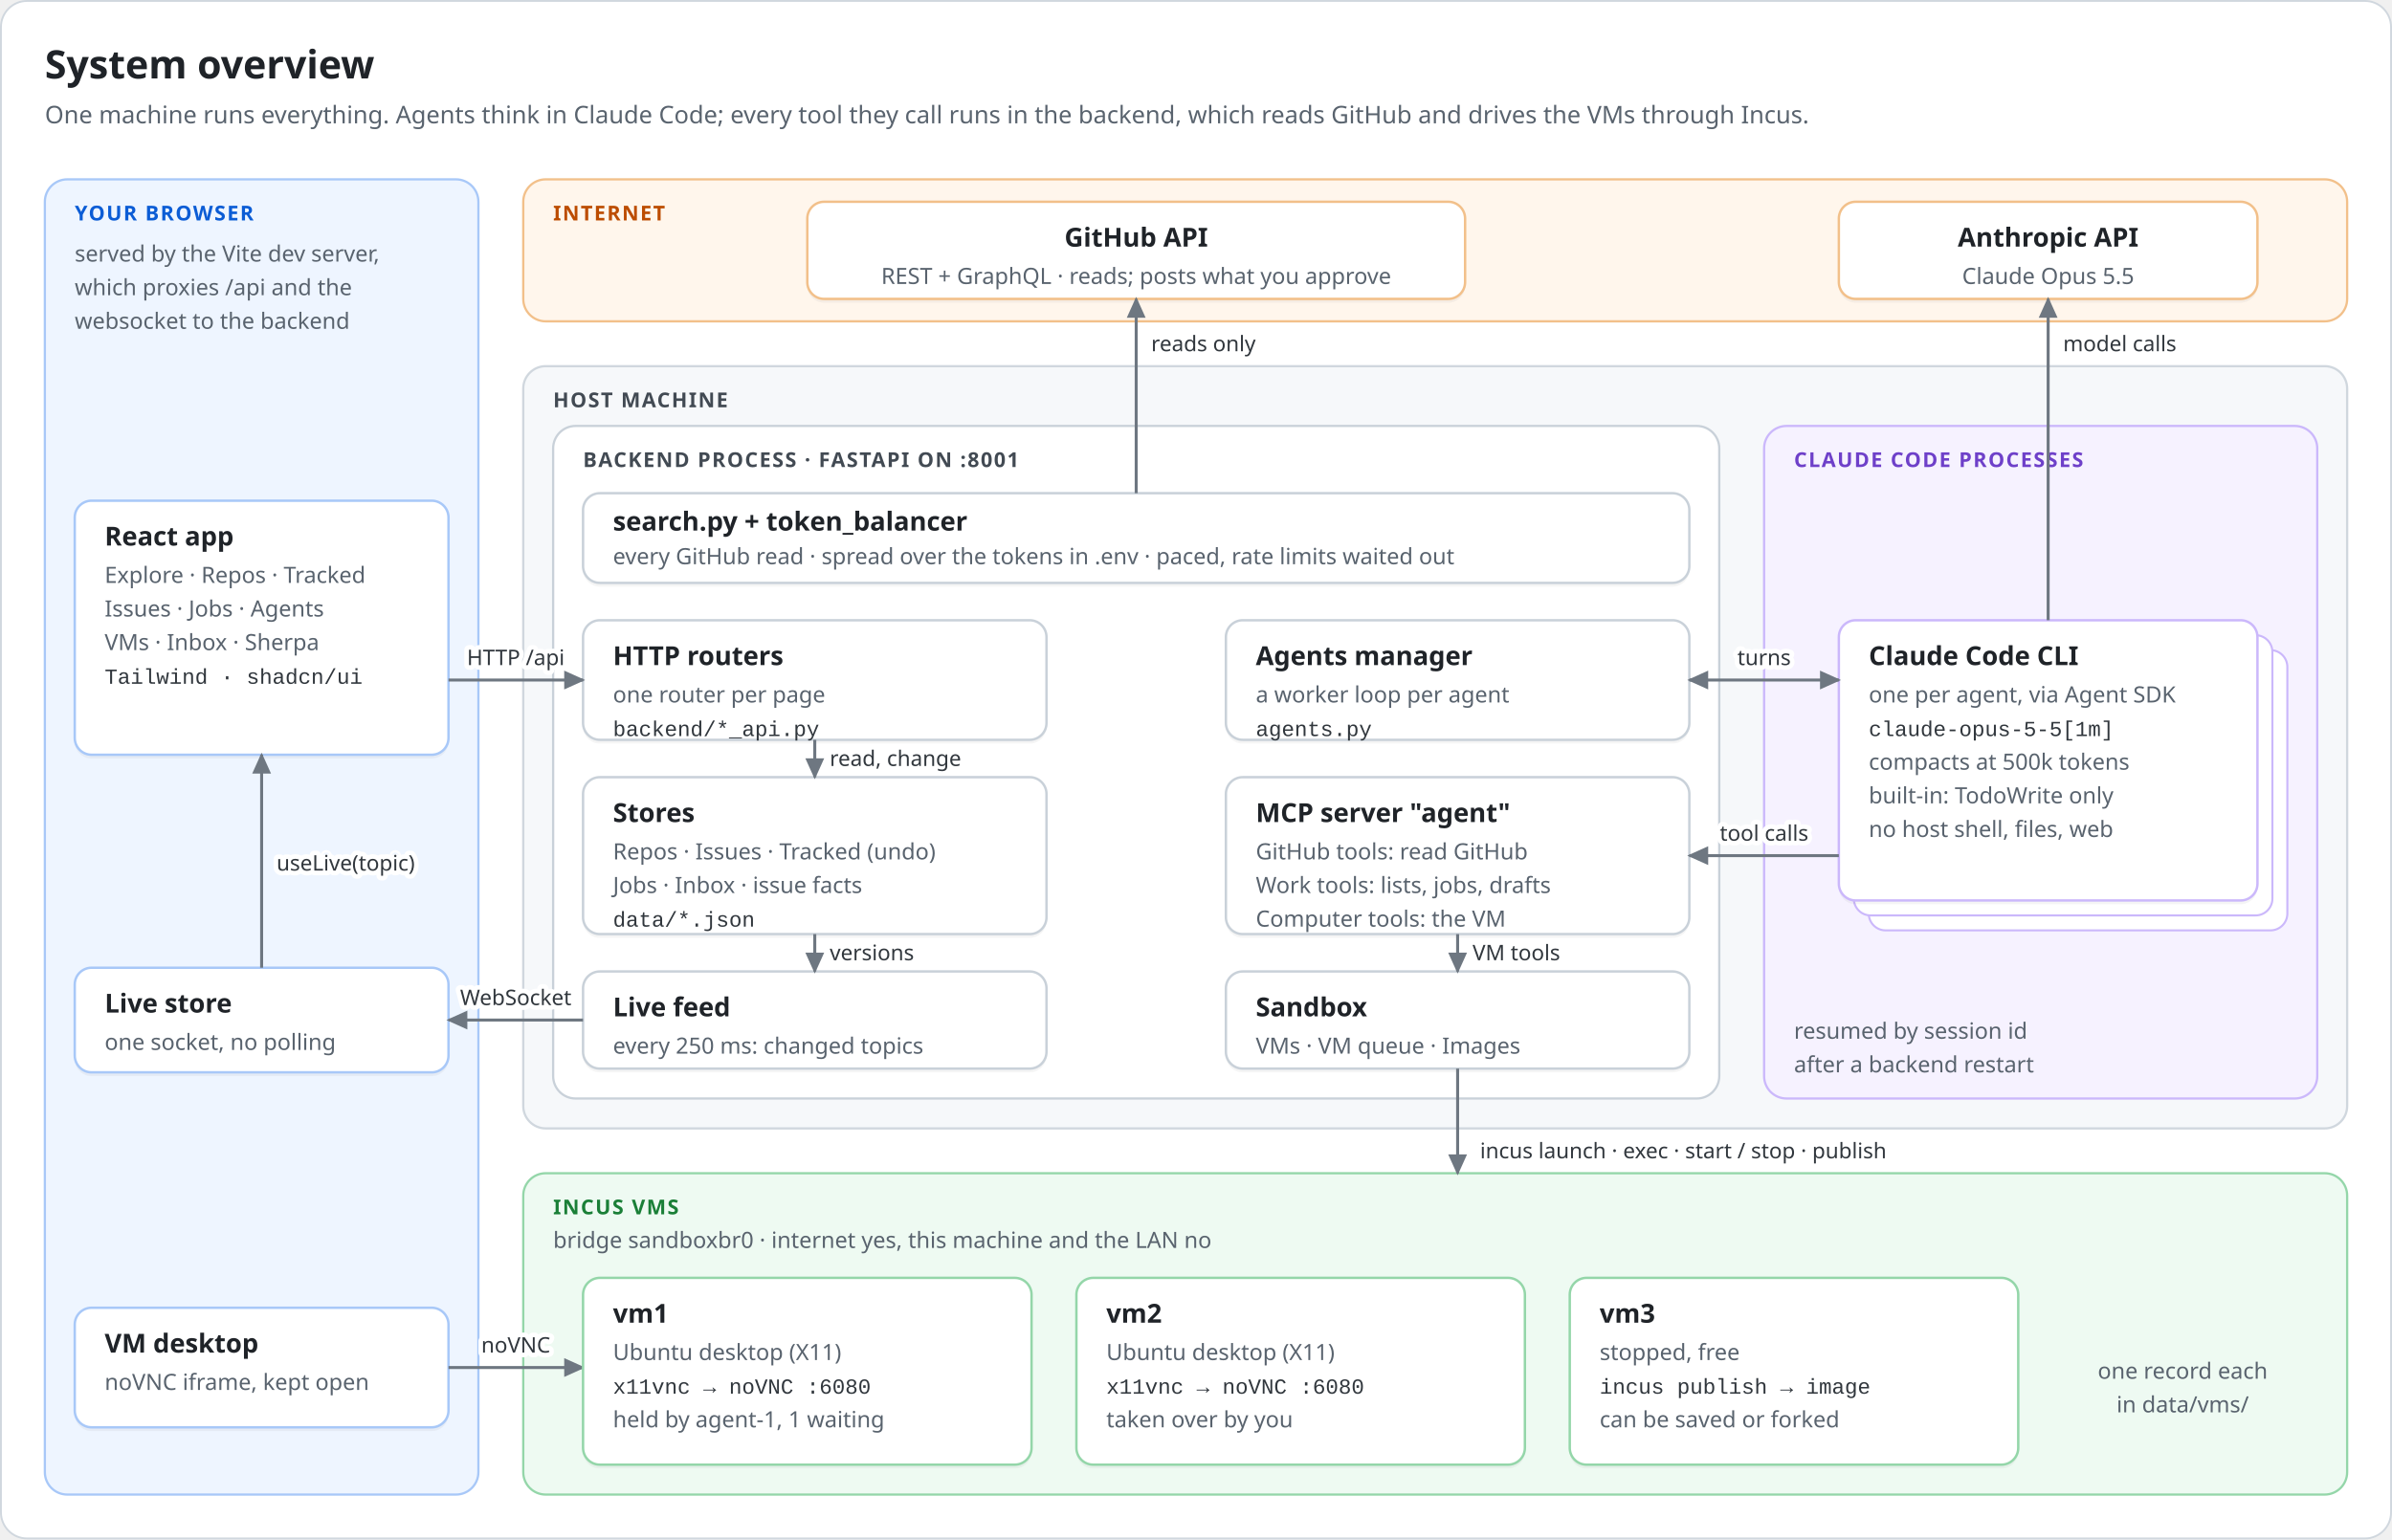
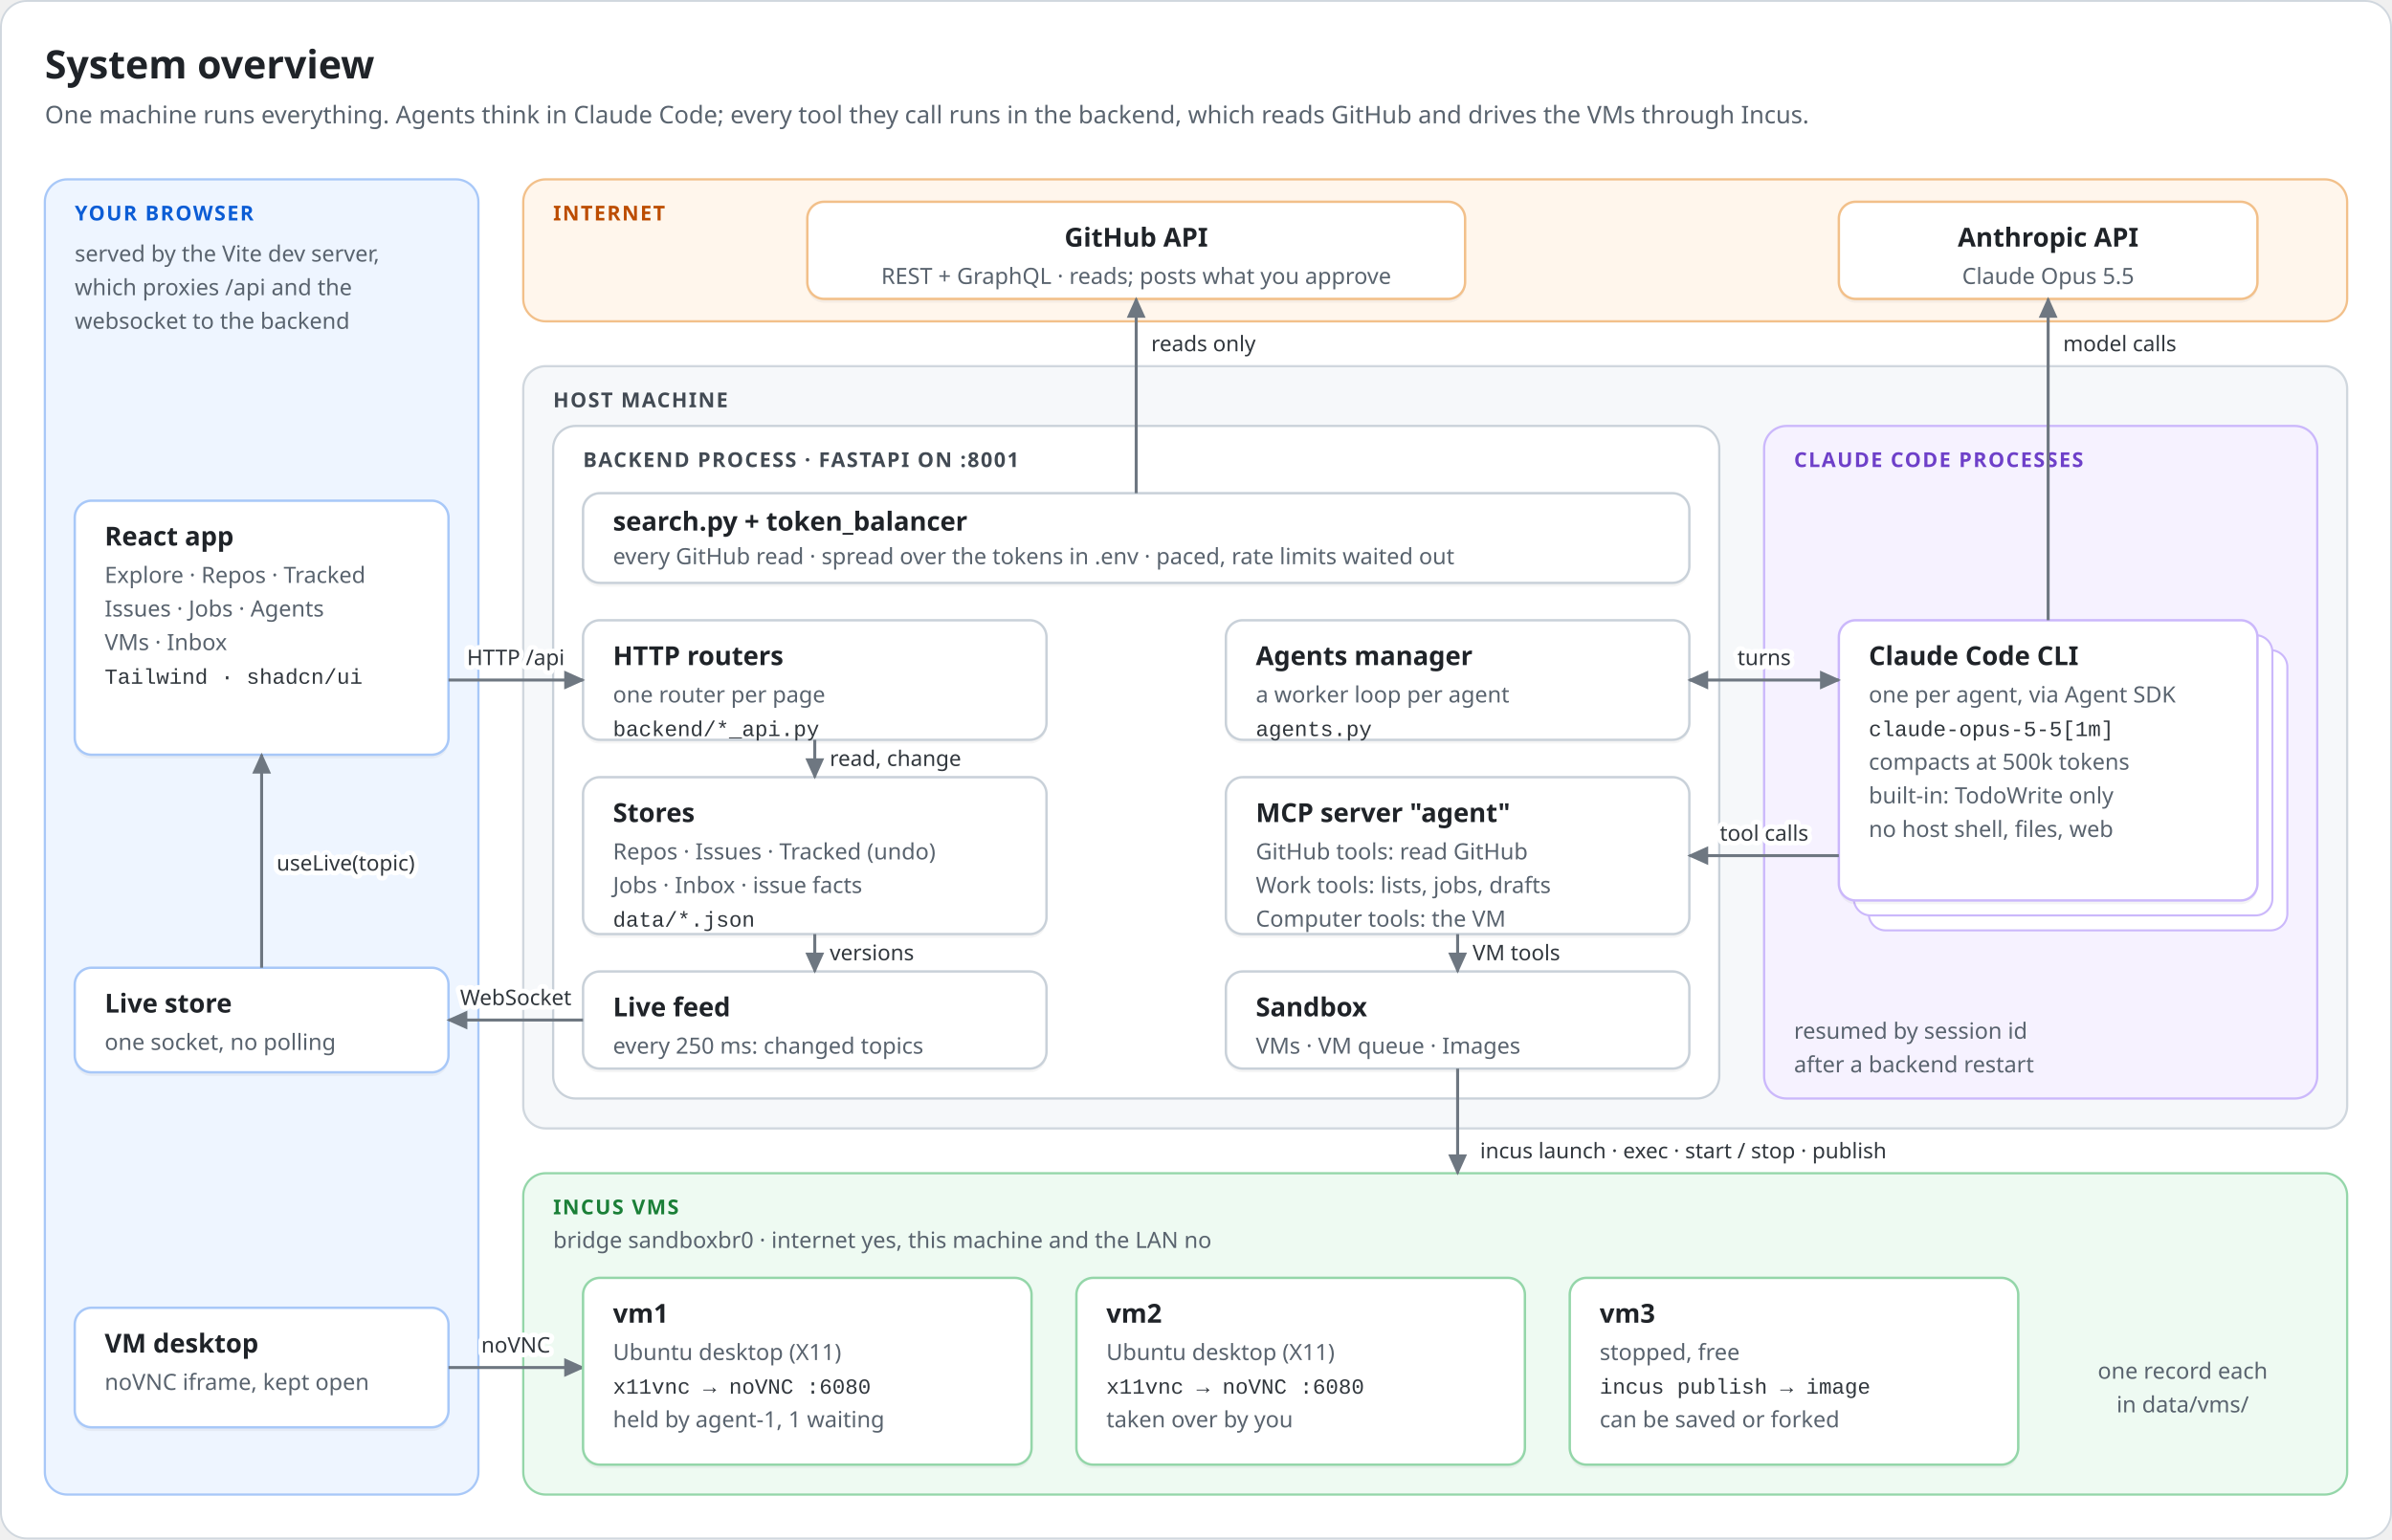
<svg xmlns="http://www.w3.org/2000/svg" width="1280" height="824" viewBox="0 0 1280 824" role="img" aria-label="The browser talks to a FastAPI backend over HTTP and one live websocket, and opens VM desktops directly. The backend runs the stores, the agents manager, the MCP tools and the sandbox managers. Each agent is a Claude Code process with no host tools; it calls the backend's tools. GitHub is only read; VMs are driven through Incus.">
  <style>
  text { font-family: -apple-system, BlinkMacSystemFont, "Segoe UI", "Noto Sans", Helvetica, Arial, sans-serif; fill: #1f2328; }
  .bg { fill: #ffffff; stroke: #d0d7de; }
  .title { font-size: 21px; font-weight: 700; }
  .sub { font-size: 13px; fill: #59636e; }
  .zl { font-size: 11px; font-weight: 700; letter-spacing: 0.07em; }
  .h { font-size: 14px; font-weight: 650; }
  .s { font-size: 12px; fill: #59636e; }
  .m { font-family: ui-monospace, SFMono-Regular, "SF Mono", Menlo, Consolas, "Liberation Mono", monospace; font-size: 11.5px; fill: #31373d; }
  .hm { font-family: ui-monospace, SFMono-Regular, "SF Mono", Menlo, Consolas, "Liberation Mono", monospace; font-size: 13.5px; font-weight: 650; }
  .el { font-size: 11.5px; fill: #31373d; paint-order: stroke; stroke: #ffffff; stroke-width: 5px; stroke-linejoin: round; }
  .pt { font-size: 11px; font-weight: 600; fill: #31373d; }
  .halo { fill: #ffffff; }
  .card-shadow { fill: #000000; opacity: 0.04; }
  .line { fill: none; stroke-width: 1.6; }
  .dash { stroke-dasharray: 5 4; }
  .x { stroke-width: 2; stroke-linecap: round; }
  .z-browser{fill:#eef5ff;stroke:#a8c8f8} .c-browser{fill:#ffffff;stroke:#a8c8f8} .h-browser{fill:#eef5ff} .l-browser{fill:#0b5cd5} .p-browser{fill:#eef5ff;stroke:#a8c8f8} .z-host{fill:#f6f8fa;stroke:#d0d7de} .c-host{fill:#ffffff;stroke:#d0d7de} .h-host{fill:#f6f8fa} .l-host{fill:#424a53} .p-host{fill:#f6f8fa;stroke:#d0d7de} .z-core{fill:#ffffff;stroke:#c9d1d9} .c-core{fill:#ffffff;stroke:#c9d1d9} .h-core{fill:#ffffff} .l-core{fill:#424a53} .p-core{fill:#ffffff;stroke:#c9d1d9} .z-claude{fill:#f6f2ff;stroke:#cbb8fb} .c-claude{fill:#ffffff;stroke:#cbb8fb} .h-claude{fill:#f6f2ff} .l-claude{fill:#6e40c9} .p-claude{fill:#f6f2ff;stroke:#cbb8fb} .z-vm{fill:#eefaf2;stroke:#94d6a9} .c-vm{fill:#ffffff;stroke:#94d6a9} .h-vm{fill:#eefaf2} .l-vm{fill:#1a7f37} .p-vm{fill:#eefaf2;stroke:#94d6a9} .z-ext{fill:#fff6ec;stroke:#f2c08a} .c-ext{fill:#ffffff;stroke:#f2c08a} .h-ext{fill:#fff6ec} .l-ext{fill:#bc4c00} .p-ext{fill:#fff6ec;stroke:#f2c08a} .z-you{fill:#fff8e0;stroke:#ecc548} .c-you{fill:#ffffff;stroke:#ecc548} .h-you{fill:#fff8e0} .l-you{fill:#9a6700} .p-you{fill:#fff8e0;stroke:#ecc548} .z-muted{fill:#f6f8fa;stroke:#d0d7de} .c-muted{fill:#ffffff;stroke:#d0d7de} .h-muted{fill:#f6f8fa} .l-muted{fill:#6e7781} .p-muted{fill:#f6f8fa;stroke:#d0d7de} .e-edge{stroke:#6e7781} .a-edge{fill:#6e7781} .x-edge{stroke:#6e7781} .e-you{stroke:#bf8700} .a-you{fill:#bf8700} .x-you{stroke:#bf8700} .e-ok{stroke:#1a7f37} .a-ok{fill:#1a7f37} .x-ok{stroke:#1a7f37} .e-no{stroke:#cf222e} .a-no{fill:#cf222e} .x-no{stroke:#cf222e}
  @media (prefers-color-scheme: dark) {
    text { fill: #e6edf3; }
    .bg { fill: #0d1117; stroke: #30363d; }
    .sub, .s { fill: #9198a1; }
    .m { fill: #c9d1d9; }
    .el { fill: #c9d1d9; stroke: #0d1117; }
    .pt { fill: #e6edf3; }
    .halo { fill: #0d1117; }
    .card-shadow { opacity: 0; }
    .z-browser{fill:#0b1a2e;stroke:#22477a} .c-browser{fill:#151b23;stroke:#22477a} .h-browser{fill:#0b1a2e} .l-browser{fill:#79b8ff} .p-browser{fill:#0b1a2e;stroke:#22477a} .z-host{fill:#10151c;stroke:#30363d} .c-host{fill:#151b23;stroke:#30363d} .h-host{fill:#10151c} .l-host{fill:#b1bac4} .p-host{fill:#10151c;stroke:#30363d} .z-core{fill:#0d1117;stroke:#3d444d} .c-core{fill:#151b23;stroke:#3d444d} .h-core{fill:#0d1117} .l-core{fill:#b1bac4} .p-core{fill:#0d1117;stroke:#3d444d} .z-claude{fill:#18122b;stroke:#45367d} .c-claude{fill:#151b23;stroke:#45367d} .h-claude{fill:#18122b} .l-claude{fill:#b392f0} .p-claude{fill:#18122b;stroke:#45367d} .z-vm{fill:#0c1f15;stroke:#22603a} .c-vm{fill:#151b23;stroke:#22603a} .h-vm{fill:#0c1f15} .l-vm{fill:#56d364} .p-vm{fill:#0c1f15;stroke:#22603a} .z-ext{fill:#231509;stroke:#6e3d10} .c-ext{fill:#151b23;stroke:#6e3d10} .h-ext{fill:#231509} .l-ext{fill:#ffa657} .p-ext{fill:#231509;stroke:#6e3d10} .z-you{fill:#241c08;stroke:#6e5512} .c-you{fill:#151b23;stroke:#6e5512} .h-you{fill:#241c08} .l-you{fill:#e3b341} .p-you{fill:#241c08;stroke:#6e5512} .z-muted{fill:#151b23;stroke:#30363d} .c-muted{fill:#151b23;stroke:#30363d} .h-muted{fill:#151b23} .l-muted{fill:#8b949e} .p-muted{fill:#151b23;stroke:#30363d} .e-edge{stroke:#8b949e} .a-edge{fill:#8b949e} .x-edge{stroke:#8b949e} .e-you{stroke:#e3b341} .a-you{fill:#e3b341} .x-you{stroke:#e3b341} .e-ok{stroke:#3fb950} .a-ok{fill:#3fb950} .x-ok{stroke:#3fb950} .e-no{stroke:#f85149} .a-no{fill:#f85149} .x-no{stroke:#f85149}
  }
</style>
  <defs>
    <marker id="ah-edge" viewBox="0 0 10 10" refX="9" refY="5" markerWidth="7" markerHeight="7" orient="auto-start-reverse">
      <path class="a-edge" d="M0,0.5 L10,5 L0,9.5 z" />
    </marker>
    <marker id="ah-you" viewBox="0 0 10 10" refX="9" refY="5" markerWidth="7" markerHeight="7" orient="auto-start-reverse">
      <path class="a-you" d="M0,0.5 L10,5 L0,9.5 z" />
    </marker>
    <marker id="ah-ok" viewBox="0 0 10 10" refX="9" refY="5" markerWidth="7" markerHeight="7" orient="auto-start-reverse">
      <path class="a-ok" d="M0,0.5 L10,5 L0,9.5 z" />
    </marker>
    <marker id="ah-no" viewBox="0 0 10 10" refX="9" refY="5" markerWidth="7" markerHeight="7" orient="auto-start-reverse">
      <path class="a-no" d="M0,0.5 L10,5 L0,9.5 z" />
    </marker>
  </defs>
  <rect class="bg" x="0.5" y="0.5" width="1279" height="823" rx="14" />
  <text x="24" y="42" class="title" text-anchor="start">System overview</text>
  <text x="24" y="66" class="sub" text-anchor="start">One machine runs everything. Agents think in Claude Code; every tool they call runs in the backend, which reads GitHub and drives the VMs through Incus.</text>
  <rect class="z-browser" x="24" y="96" width="232" height="704" rx="12" stroke-width="1.2" />
  <text x="40" y="118" class="zl l-browser" text-anchor="start">YOUR BROWSER</text>
  <text x="40" y="140" class="s" text-anchor="start">served by the Vite dev server,</text>
  <text x="40" y="158" class="s" text-anchor="start">which proxies /api and the</text>
  <text x="40" y="176" class="s" text-anchor="start">websocket to the backend</text>
  <rect class="z-ext" x="280" y="96" width="976" height="76" rx="12" stroke-width="1.2" />
  <text x="296" y="118" class="zl l-ext" text-anchor="start">INTERNET</text>
  <rect class="z-host" x="280" y="196" width="976" height="408" rx="12" stroke-width="1.2" />
  <text x="296" y="218" class="zl l-host" text-anchor="start">HOST MACHINE</text>
  <rect class="z-core" x="296" y="228" width="624" height="360" rx="12" stroke-width="1.2" />
  <text x="312" y="250" class="zl l-core" text-anchor="start">BACKEND PROCESS · FASTAPI ON :8001</text>
  <rect class="z-claude" x="944" y="228" width="296" height="360" rx="12" stroke-width="1.2" />
  <text x="960" y="250" class="zl l-claude" text-anchor="start">CLAUDE CODE PROCESSES</text>
  <rect class="z-vm" x="280" y="628" width="976" height="172" rx="12" stroke-width="1.2" />
  <text x="296" y="650" class="zl l-vm" text-anchor="start">INCUS VMS</text>
  <text x="296" y="668" class="s" text-anchor="start">bridge sandboxbr0 · internet yes, this machine and the LAN no</text>
  <rect class="card-shadow" x="40" y="270" width="200" height="136" rx="9" />
  <rect class="c-browser" x="40" y="268" width="200" height="136" rx="9" stroke-width="1.3" />
  <text x="56" y="292" class="h" text-anchor="start">React app</text>
  <text x="56" y="312" class="s" text-anchor="start">Explore · Repos · Tracked</text>
  <text x="56" y="330" class="s" text-anchor="start">Issues · Jobs · Agents</text>
-   <text x="56" y="348" class="s" text-anchor="start">VMs · Inbox · Sherpa</text>
+   <text x="56" y="348" class="s" text-anchor="start">VMs · Inbox</text>
  <text x="56" y="366" class="m" text-anchor="start">Tailwind · shadcn/ui</text>
  <rect class="card-shadow" x="40" y="520" width="200" height="56" rx="9" />
  <rect class="c-browser" x="40" y="518" width="200" height="56" rx="9" stroke-width="1.3" />
  <text x="56" y="542" class="h" text-anchor="start">Live store</text>
  <text x="56" y="562" class="s" text-anchor="start">one socket, no polling</text>
  <rect class="card-shadow" x="40" y="702" width="200" height="64" rx="9" />
  <rect class="c-browser" x="40" y="700" width="200" height="64" rx="9" stroke-width="1.3" />
  <text x="56" y="724" class="h" text-anchor="start">VM desktop</text>
  <text x="56" y="744" class="s" text-anchor="start">noVNC iframe, kept open</text>
  <path class="line e-edge" d="M140,518 L140,404" marker-end="url(#ah-edge)" />
  <text x="148" y="466" class="el" text-anchor="start">useLive(topic)</text>
  <rect class="card-shadow" x="432" y="110" width="352" height="52" rx="9" />
  <rect class="c-ext" x="432" y="108" width="352" height="52" rx="9" stroke-width="1.3" />
  <text x="608.0" y="132" class="h" text-anchor="middle">GitHub API</text>
  <text x="608.0" y="152" class="s" text-anchor="middle">REST + GraphQL · reads; posts what you approve</text>
  <rect class="card-shadow" x="984" y="110" width="224" height="52" rx="9" />
  <rect class="c-ext" x="984" y="108" width="224" height="52" rx="9" stroke-width="1.3" />
  <text x="1096.0" y="132" class="h" text-anchor="middle">Anthropic API</text>
  <text x="1096.0" y="152" class="s" text-anchor="middle">Claude Opus 5.5</text>
  <rect class="card-shadow" x="312" y="266" width="592" height="48" rx="9" />
  <rect class="c-core" x="312" y="264" width="592" height="48" rx="9" stroke-width="1.3" />
  <text x="328" y="284" class="h" text-anchor="start">search.py + token_balancer</text>
  <text x="328" y="302" class="s" text-anchor="start">every GitHub read · spread over the tokens in .env · paced, rate limits waited out</text>
  <rect class="card-shadow" x="312" y="334" width="248" height="64" rx="9" />
  <rect class="c-core" x="312" y="332" width="248" height="64" rx="9" stroke-width="1.3" />
  <text x="328" y="356" class="h" text-anchor="start">HTTP routers</text>
  <text x="328" y="376" class="s" text-anchor="start">one router per page</text>
  <text x="328" y="394" class="m" text-anchor="start">backend/*_api.py</text>
  <rect class="card-shadow" x="312" y="418" width="248" height="84" rx="9" />
  <rect class="c-core" x="312" y="416" width="248" height="84" rx="9" stroke-width="1.3" />
  <text x="328" y="440" class="h" text-anchor="start">Stores</text>
  <text x="328" y="460" class="s" text-anchor="start">Repos · Issues · Tracked (undo)</text>
  <text x="328" y="478" class="s" text-anchor="start">Jobs · Inbox · issue facts</text>
  <text x="328" y="496" class="m" text-anchor="start">data/*.json</text>
  <rect class="card-shadow" x="312" y="522" width="248" height="52" rx="9" />
  <rect class="c-core" x="312" y="520" width="248" height="52" rx="9" stroke-width="1.3" />
  <text x="328" y="544" class="h" text-anchor="start">Live feed</text>
  <text x="328" y="564" class="s" text-anchor="start">every 250 ms: changed topics</text>
  <rect class="card-shadow" x="656" y="334" width="248" height="64" rx="9" />
  <rect class="c-core" x="656" y="332" width="248" height="64" rx="9" stroke-width="1.3" />
  <text x="672" y="356" class="h" text-anchor="start">Agents manager</text>
  <text x="672" y="376" class="s" text-anchor="start">a worker loop per agent</text>
  <text x="672" y="394" class="m" text-anchor="start">agents.py</text>
  <rect class="card-shadow" x="656" y="418" width="248" height="84" rx="9" />
  <rect class="c-core" x="656" y="416" width="248" height="84" rx="9" stroke-width="1.3" />
  <text x="672" y="440" class="h" text-anchor="start">MCP server "agent"</text>
  <text x="672" y="460" class="s" text-anchor="start">GitHub tools: read GitHub</text>
  <text x="672" y="478" class="s" text-anchor="start">Work tools: lists, jobs, drafts</text>
  <text x="672" y="496" class="s" text-anchor="start">Computer tools: the VM</text>
  <rect class="card-shadow" x="656" y="522" width="248" height="52" rx="9" />
  <rect class="c-core" x="656" y="520" width="248" height="52" rx="9" stroke-width="1.3" />
  <text x="672" y="544" class="h" text-anchor="start">Sandbox</text>
  <text x="672" y="564" class="s" text-anchor="start">VMs · VM queue · Images</text>
  <path class="line e-edge" d="M436,396 L436,416" marker-end="url(#ah-edge)" />
  <text x="444" y="410" class="el" text-anchor="start">read, change</text>
  <path class="line e-edge" d="M436,500 L436,520" marker-end="url(#ah-edge)" />
  <text x="444" y="514" class="el" text-anchor="start">versions</text>
  <path class="line e-edge" d="M780,500 L780,520" marker-end="url(#ah-edge)" />
  <text x="788" y="514" class="el" text-anchor="start">VM tools</text>
  <rect class="c-claude" x="1000" y="348" width="224" height="150" rx="9" stroke-width="1.1" />
  <rect class="c-claude" x="992" y="340" width="224" height="150" rx="9" stroke-width="1.1" />
  <rect class="card-shadow" x="984" y="334" width="224" height="150" rx="9" />
  <rect class="c-claude" x="984" y="332" width="224" height="150" rx="9" stroke-width="1.3" />
  <text x="1000" y="356" class="h" text-anchor="start">Claude Code CLI</text>
  <text x="1000" y="376" class="s" text-anchor="start">one per agent, via Agent SDK</text>
  <text x="1000" y="394" class="m" text-anchor="start">claude-opus-5-5[1m]</text>
  <text x="1000" y="412" class="s" text-anchor="start">compacts at 500k tokens</text>
  <text x="1000" y="430" class="s" text-anchor="start">built-in: TodoWrite only</text>
  <text x="1000" y="448" class="s" text-anchor="start">no host shell, files, web</text>
  <text x="960" y="556" class="s" text-anchor="start">resumed by session id</text>
  <text x="960" y="574" class="s" text-anchor="start">after a backend restart</text>
  <path class="line e-edge" d="M240,364 L312,364" marker-end="url(#ah-edge)" />
  <text x="276" y="356" class="el" text-anchor="middle">HTTP /api</text>
  <path class="line e-edge" d="M312,546 L240,546" marker-end="url(#ah-edge)" />
  <text x="276" y="538" class="el" text-anchor="middle">WebSocket</text>
  <path class="line e-edge" d="M904,364 L984,364" marker-end="url(#ah-edge)" marker-start="url(#ah-edge)" />
  <text x="944" y="356" class="el" text-anchor="middle">turns</text>
  <path class="line e-edge" d="M984,458 L904,458" marker-end="url(#ah-edge)" />
  <text x="944" y="450" class="el" text-anchor="middle">tool calls</text>
  <path class="line e-edge" d="M608,264 L608,160" marker-end="url(#ah-edge)" />
  <text x="616" y="188" class="el" text-anchor="start">reads only</text>
  <path class="line e-edge" d="M1096,332 L1096,160" marker-end="url(#ah-edge)" />
  <text x="1104" y="188" class="el" text-anchor="start">model calls</text>
  <path class="line e-edge" d="M780,572 L780,628" marker-end="url(#ah-edge)" />
  <text x="792" y="620" class="el" text-anchor="start">incus launch · exec · start / stop · publish</text>
  <path class="line e-edge" d="M240,732 L312,732" marker-end="url(#ah-edge)" />
  <text x="276" y="724" class="el" text-anchor="middle">noVNC</text>
  <rect class="card-shadow" x="312" y="686" width="240" height="100" rx="9" />
  <rect class="c-vm" x="312" y="684" width="240" height="100" rx="9" stroke-width="1.3" />
  <text x="328" y="708" class="h" text-anchor="start">vm1</text>
  <text x="328" y="728" class="s" text-anchor="start">Ubuntu desktop (X11)</text>
  <text x="328" y="746" class="m" text-anchor="start">x11vnc → noVNC :6080</text>
  <text x="328" y="764" class="s" text-anchor="start">held by agent-1, 1 waiting</text>
  <rect class="card-shadow" x="576" y="686" width="240" height="100" rx="9" />
  <rect class="c-vm" x="576" y="684" width="240" height="100" rx="9" stroke-width="1.3" />
  <text x="592" y="708" class="h" text-anchor="start">vm2</text>
  <text x="592" y="728" class="s" text-anchor="start">Ubuntu desktop (X11)</text>
  <text x="592" y="746" class="m" text-anchor="start">x11vnc → noVNC :6080</text>
  <text x="592" y="764" class="s" text-anchor="start">taken over by you</text>
  <rect class="card-shadow" x="840" y="686" width="240" height="100" rx="9" />
  <rect class="c-vm" x="840" y="684" width="240" height="100" rx="9" stroke-width="1.3" />
  <text x="856" y="708" class="h" text-anchor="start">vm3</text>
  <text x="856" y="728" class="s" text-anchor="start">stopped, free</text>
  <text x="856" y="746" class="m" text-anchor="start">incus publish → image</text>
  <text x="856" y="764" class="s" text-anchor="start">can be saved or forked</text>
  <text x="1168" y="738" class="s" text-anchor="middle">one record each</text>
  <text x="1168" y="756" class="s" text-anchor="middle">in data/vms/</text>
</svg>
